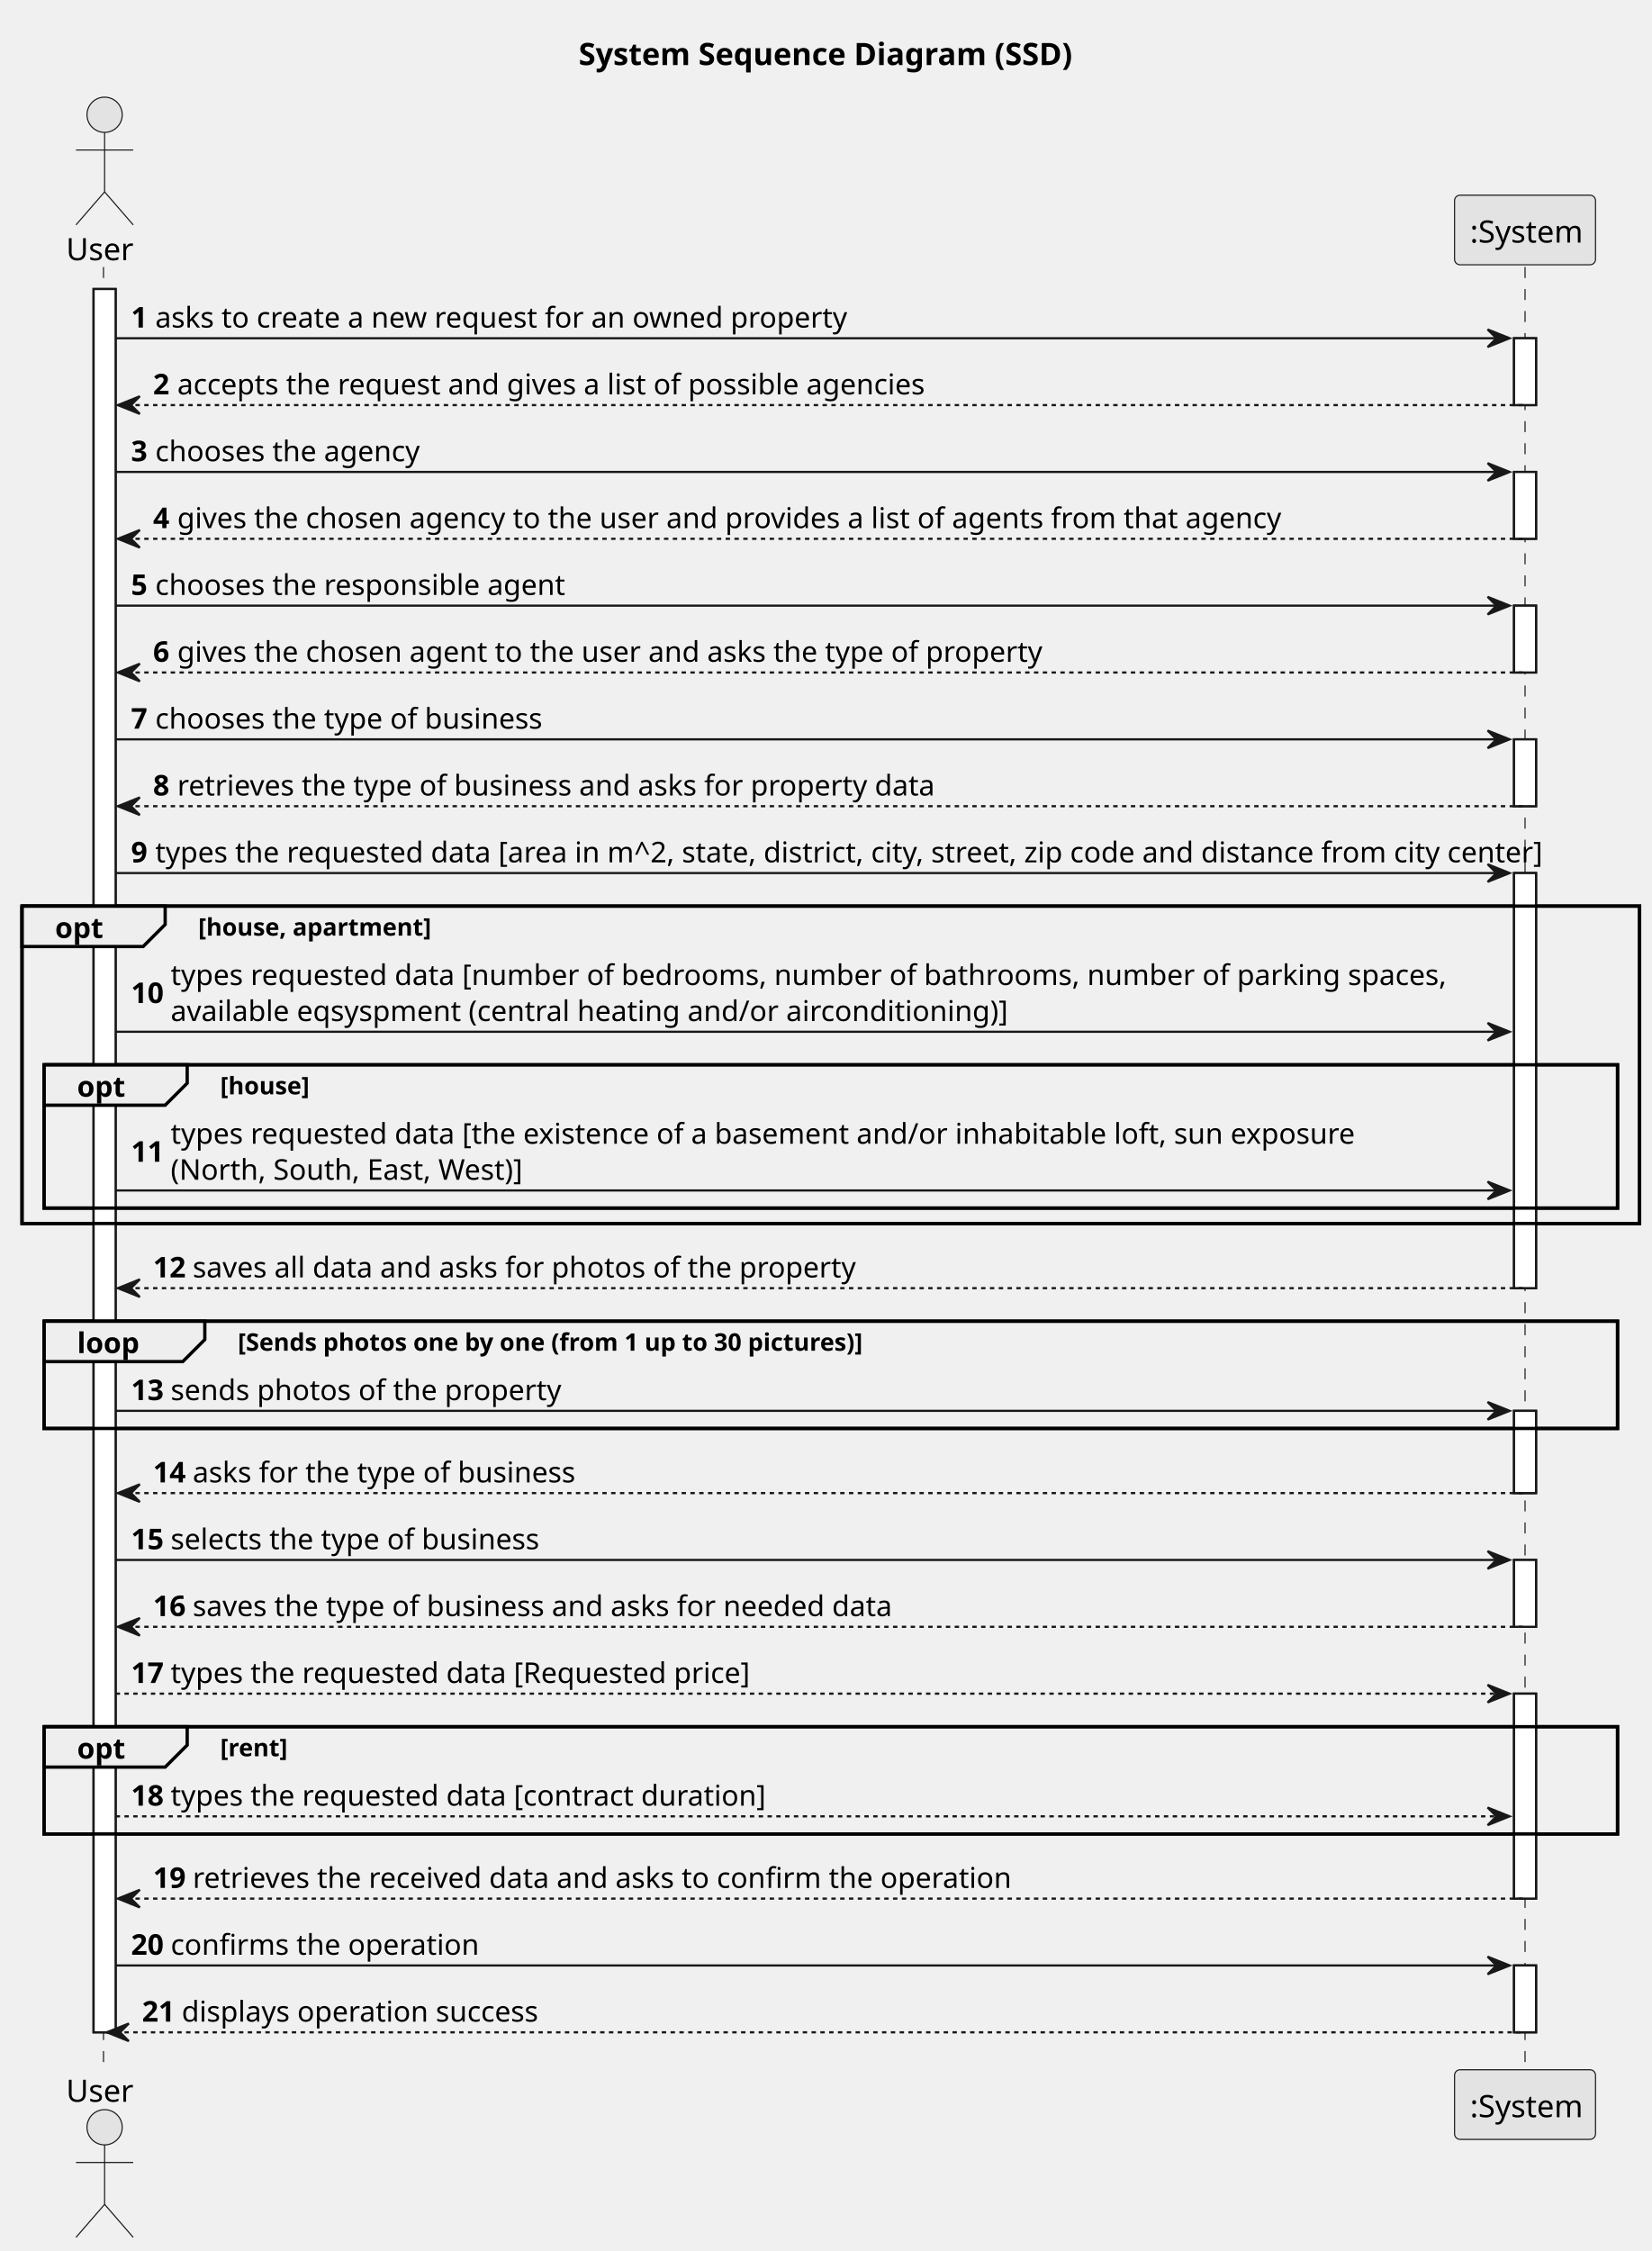
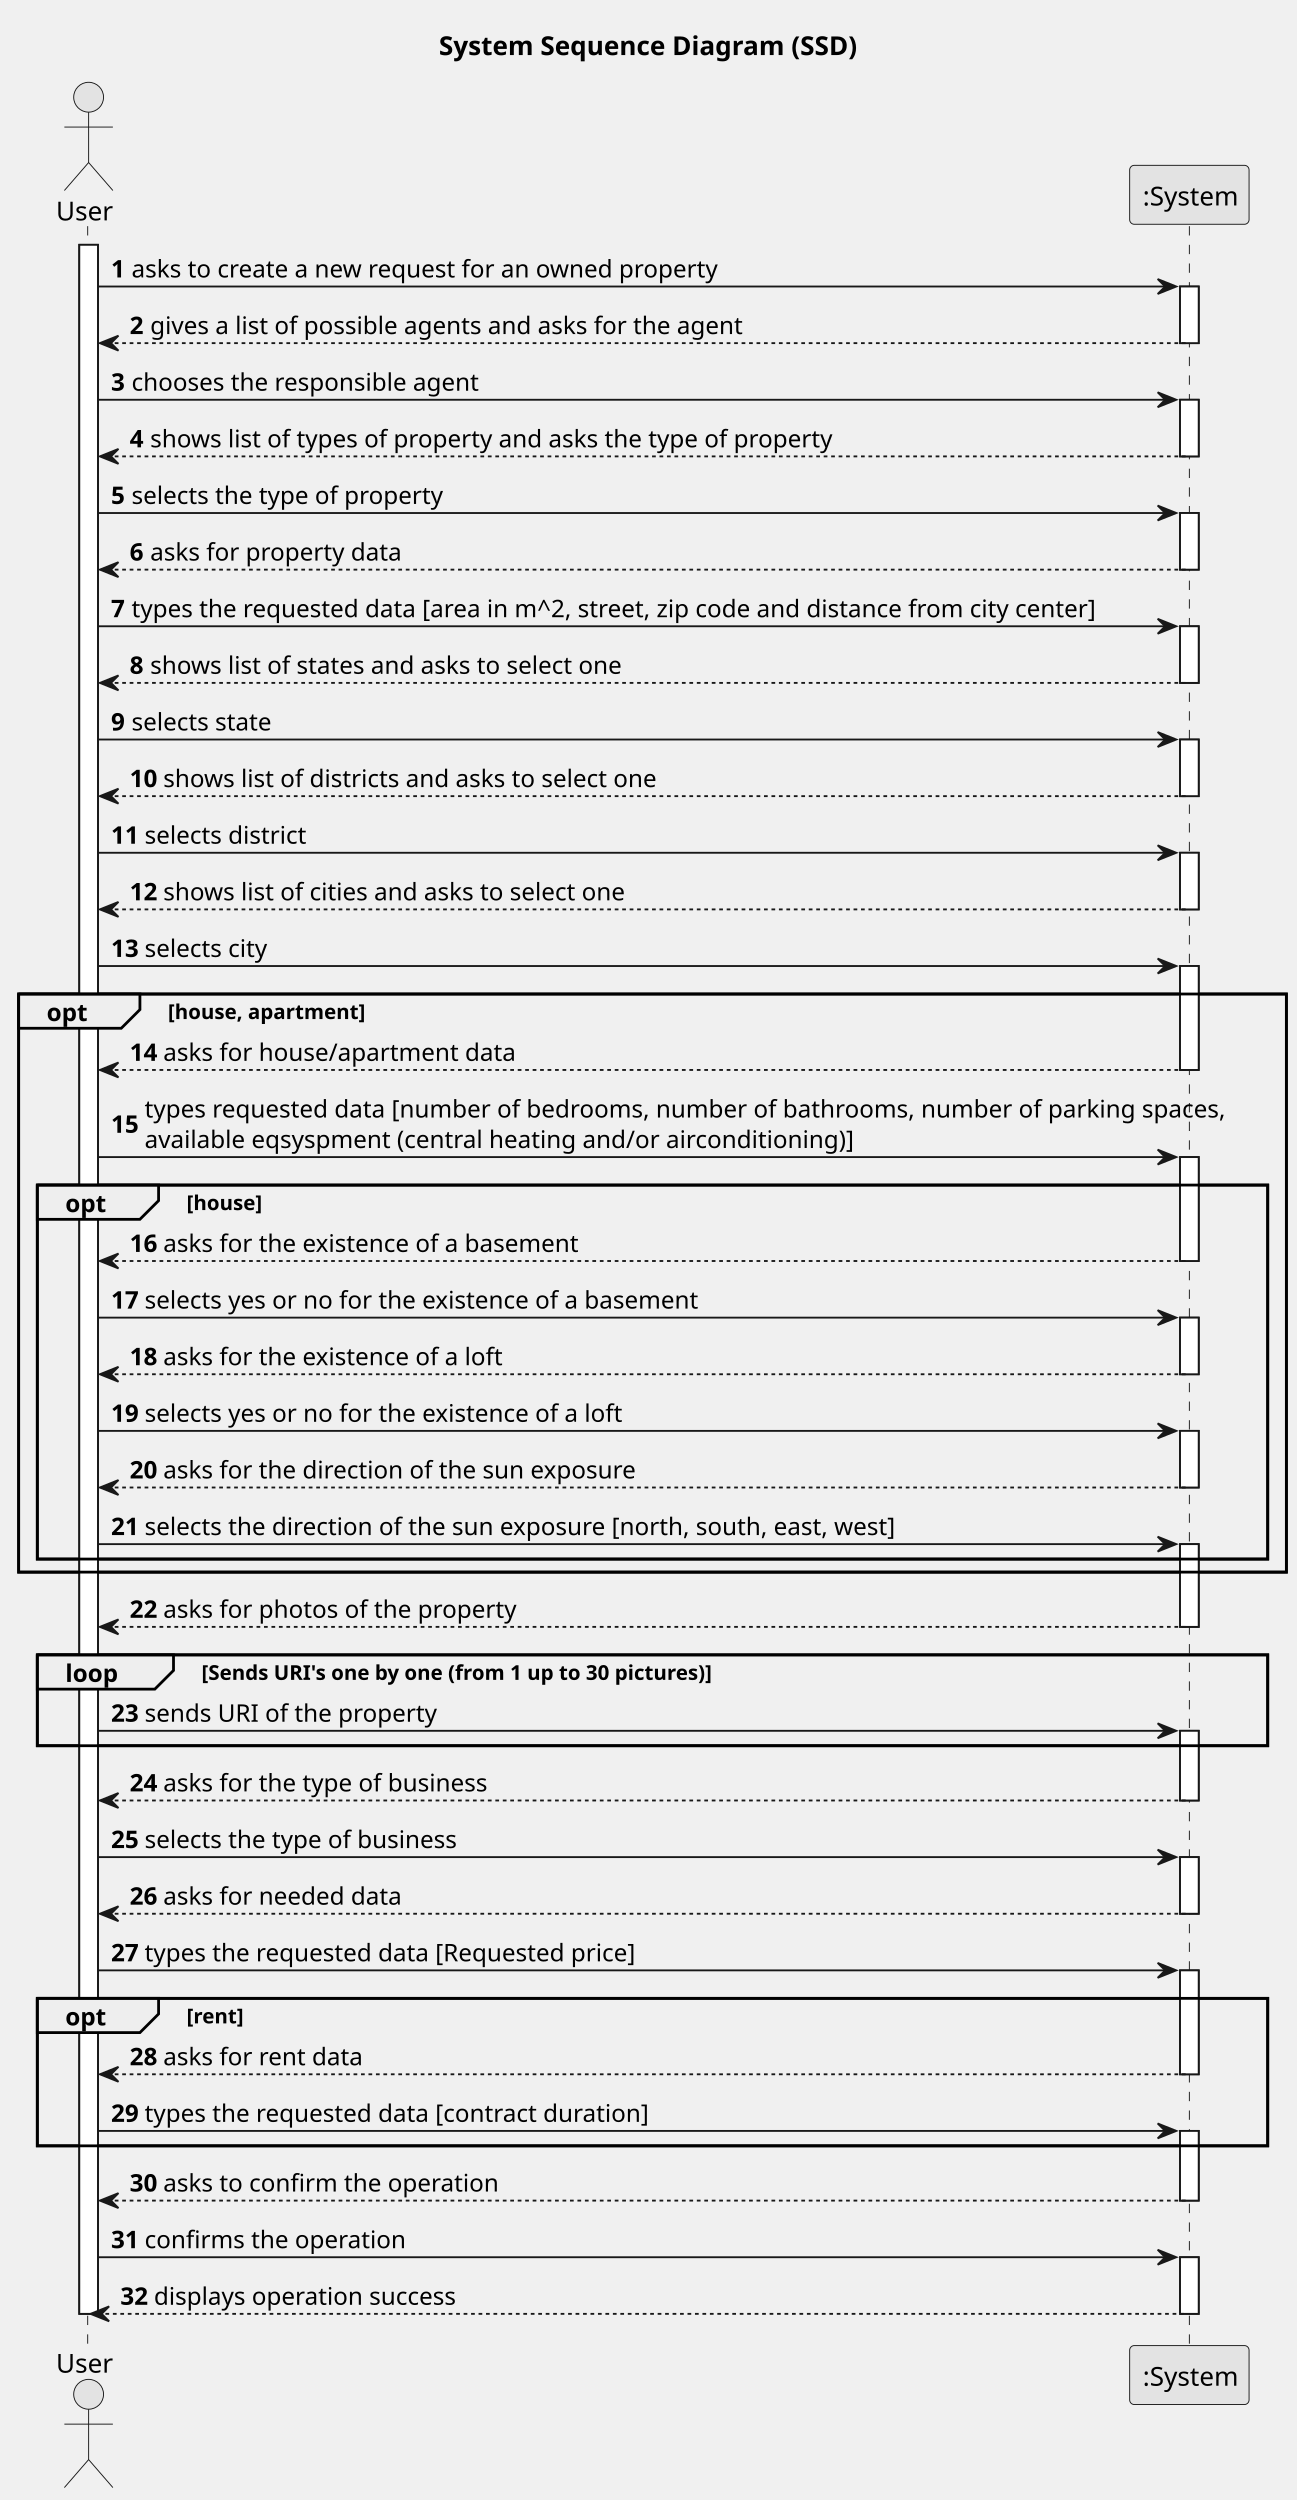
- <svg xmlns="http://www.w3.org/2000/svg" contentStyleType="text/css" height="1022px" preserveAspectRatio="none" style="width:750px;height:1022px;background:#FFFFFF;" version="1.1" viewBox="0 0 750 1022" width="750px" zoomAndPan="magnify">
+ <svg xmlns="http://www.w3.org/2000/svg" contentStyleType="text/css" height="1340px" preserveAspectRatio="none" style="width:695px;height:1340px;background:#FFFFFF;" version="1.1" viewBox="0 0 695 1340" width="695px" zoomAndPan="magnify">
  <defs />
  <g>
-     <rect fill="none" height="27.609" id="_title" style="stroke:none;stroke-width:1.0;" width="238" x="257.75" y="10" />
-     <text fill="#000000" font-family="sans-serif" font-size="14" font-weight="bold" lengthAdjust="spacing" textLength="228" x="262.75" y="29.533">System Sequence Diagram (SSD)</text>
-     <rect fill="#FFFFFF" height="791.492" style="stroke:#181818;stroke-width:1.0;" width="10" x="42.5" y="131.219" />
-     <rect fill="#FFFFFF" height="30.352" style="stroke:#181818;stroke-width:1.0;" width="10" x="687.5" y="153.57" />
-     <rect fill="#FFFFFF" height="30.352" style="stroke:#181818;stroke-width:1.0;" width="10" x="687.5" y="214.273" />
-     <rect fill="#FFFFFF" height="30.352" style="stroke:#181818;stroke-width:1.0;" width="10" x="687.5" y="274.977" />
-     <rect fill="#FFFFFF" height="30.352" style="stroke:#181818;stroke-width:1.0;" width="10" x="687.5" y="335.68" />
-     <rect fill="#FFFFFF" height="188.461" style="stroke:#181818;stroke-width:1.0;" width="10" x="687.5" y="396.383" />
-     <rect fill="#FFFFFF" height="37.352" style="stroke:#181818;stroke-width:1.0;" width="10" x="687.5" y="640.547" />
-     <rect fill="#FFFFFF" height="30.352" style="stroke:#181818;stroke-width:1.0;" width="10" x="687.5" y="708.25" />
-     <rect fill="#FFFFFF" height="93.055" style="stroke:#181818;stroke-width:1.0;" width="10" x="687.5" y="768.953" />
-     <rect fill="#FFFFFF" height="30.352" style="stroke:#181818;stroke-width:1.0;" width="10" x="687.5" y="892.359" />
-     <rect fill="none" height="144.109" style="stroke:#000000;stroke-width:1.5;" width="734.5" x="10" y="411.383" />
-     <rect fill="none" height="65.055" style="stroke:#000000;stroke-width:1.5;" width="714.5" x="20" y="483.438" />
-     <rect fill="none" height="48.703" style="stroke:#000000;stroke-width:1.5;" width="714.5" x="20" y="599.844" />
-     <rect fill="none" height="48.703" style="stroke:#000000;stroke-width:1.5;" width="714.5" x="20" y="783.953" />
-     <line style="stroke:#181818;stroke-width:0.5;stroke-dasharray:5.0,5.0;" x1="47" x2="47" y1="121.219" y2="940.711" />
-     <line style="stroke:#181818;stroke-width:0.5;stroke-dasharray:5.0,5.0;" x1="692.5" x2="692.5" y1="121.219" y2="940.711" />
+     <rect fill="none" height="27.609" id="_title" style="stroke:none;stroke-width:1.0;" width="238" x="230.25" y="10" />
+     <text fill="#000000" font-family="sans-serif" font-size="14" font-weight="bold" lengthAdjust="spacing" textLength="228" x="235.25" y="29.533">System Sequence Diagram (SSD)</text>
+     <rect fill="#FFFFFF" height="1109.008" style="stroke:#181818;stroke-width:1.0;" width="10" x="42.5" y="131.219" />
+     <rect fill="#FFFFFF" height="30.352" style="stroke:#181818;stroke-width:1.0;" width="10" x="632.5" y="153.57" />
+     <rect fill="#FFFFFF" height="30.352" style="stroke:#181818;stroke-width:1.0;" width="10" x="632.5" y="214.273" />
+     <rect fill="#FFFFFF" height="30.352" style="stroke:#181818;stroke-width:1.0;" width="10" x="632.5" y="274.977" />
+     <rect fill="#FFFFFF" height="30.352" style="stroke:#181818;stroke-width:1.0;" width="10" x="632.5" y="335.68" />
+     <rect fill="#FFFFFF" height="30.352" style="stroke:#181818;stroke-width:1.0;" width="10" x="632.5" y="396.383" />
+     <rect fill="#FFFFFF" height="30.352" style="stroke:#181818;stroke-width:1.0;" width="10" x="632.5" y="457.086" />
+     <rect fill="#FFFFFF" height="55.703" style="stroke:#181818;stroke-width:1.0;" width="10" x="632.5" y="517.789" />
+     <rect fill="#FFFFFF" height="55.703" style="stroke:#181818;stroke-width:1.0;" width="10" x="632.5" y="620.195" />
+     <rect fill="#FFFFFF" height="30.352" style="stroke:#181818;stroke-width:1.0;" width="10" x="632.5" y="706.25" />
+     <rect fill="#FFFFFF" height="30.352" style="stroke:#181818;stroke-width:1.0;" width="10" x="632.5" y="766.953" />
+     <rect fill="#FFFFFF" height="44.352" style="stroke:#181818;stroke-width:1.0;" width="10" x="632.5" y="827.656" />
+     <rect fill="#FFFFFF" height="37.352" style="stroke:#181818;stroke-width:1.0;" width="10" x="632.5" y="927.711" />
+     <rect fill="#FFFFFF" height="30.352" style="stroke:#181818;stroke-width:1.0;" width="10" x="632.5" y="995.414" />
+     <rect fill="#FFFFFF" height="55.703" style="stroke:#181818;stroke-width:1.0;" width="10" x="632.5" y="1056.117" />
+     <rect fill="#FFFFFF" height="37.352" style="stroke:#181818;stroke-width:1.0;" width="10" x="632.5" y="1142.172" />
+     <rect fill="#FFFFFF" height="30.352" style="stroke:#181818;stroke-width:1.0;" width="10" x="632.5" y="1209.875" />
+     <rect fill="none" height="309.867" style="stroke:#000000;stroke-width:1.5;" width="679.5" x="10" y="532.789" />
+     <rect fill="none" height="200.461" style="stroke:#000000;stroke-width:1.5;" width="659.5" x="20" y="635.195" />
+     <rect fill="none" height="48.703" style="stroke:#000000;stroke-width:1.5;" width="659.5" x="20" y="887.008" />
+     <rect fill="none" height="79.055" style="stroke:#000000;stroke-width:1.5;" width="659.5" x="20" y="1071.117" />
+     <line style="stroke:#181818;stroke-width:0.5;stroke-dasharray:5.0,5.0;" x1="47" x2="47" y1="121.219" y2="1258.227" />
+     <line style="stroke:#181818;stroke-width:0.5;stroke-dasharray:5.0,5.0;" x1="637.5" x2="637.5" y1="121.219" y2="1258.227" />
    <text fill="#000000" font-family="sans-serif" font-size="14" lengthAdjust="spacing" textLength="29" x="30" y="118.143">User</text>
    <ellipse cx="47.5" cy="52.109" fill="#E3E3E3" rx="8" ry="8" style="stroke:#181818;stroke-width:0.5;" />
    <path d="M47.5,60.109 L47.5,87.109 M34.5,68.109 L60.5,68.109 M47.5,87.109 L34.5,102.109 M47.5,87.109 L60.5,102.109 " fill="none" style="stroke:#181818;stroke-width:0.5;" />
-     <text fill="#000000" font-family="sans-serif" font-size="14" lengthAdjust="spacing" textLength="29" x="30" y="954.244">User</text>
-     <ellipse cx="47.5" cy="965.82" fill="#E3E3E3" rx="8" ry="8" style="stroke:#181818;stroke-width:0.5;" />
-     <path d="M47.5,973.82 L47.5,1000.82 M34.5,981.82 L60.5,981.82 M47.5,1000.82 L34.5,1015.82 M47.5,1000.82 L60.5,1015.82 " fill="none" style="stroke:#181818;stroke-width:0.5;" />
-     <rect fill="#E3E3E3" height="31.609" rx="2.5" ry="2.5" style="stroke:#181818;stroke-width:0.5;" width="64" x="660.5" y="88.609" />
-     <text fill="#000000" font-family="sans-serif" font-size="14" lengthAdjust="spacing" textLength="50" x="667.5" y="110.143">:System</text>
-     <rect fill="#E3E3E3" height="31.609" rx="2.5" ry="2.5" style="stroke:#181818;stroke-width:0.5;" width="64" x="660.5" y="939.711" />
-     <text fill="#000000" font-family="sans-serif" font-size="14" lengthAdjust="spacing" textLength="50" x="667.5" y="961.244">:System</text>
-     <rect fill="#FFFFFF" height="791.492" style="stroke:#181818;stroke-width:1.0;" width="10" x="42.5" y="131.219" />
-     <rect fill="#FFFFFF" height="30.352" style="stroke:#181818;stroke-width:1.0;" width="10" x="687.5" y="153.57" />
-     <rect fill="#FFFFFF" height="30.352" style="stroke:#181818;stroke-width:1.0;" width="10" x="687.5" y="214.273" />
-     <rect fill="#FFFFFF" height="30.352" style="stroke:#181818;stroke-width:1.0;" width="10" x="687.5" y="274.977" />
-     <rect fill="#FFFFFF" height="30.352" style="stroke:#181818;stroke-width:1.0;" width="10" x="687.5" y="335.68" />
-     <rect fill="#FFFFFF" height="188.461" style="stroke:#181818;stroke-width:1.0;" width="10" x="687.5" y="396.383" />
-     <rect fill="#FFFFFF" height="37.352" style="stroke:#181818;stroke-width:1.0;" width="10" x="687.5" y="640.547" />
-     <rect fill="#FFFFFF" height="30.352" style="stroke:#181818;stroke-width:1.0;" width="10" x="687.5" y="708.25" />
-     <rect fill="#FFFFFF" height="93.055" style="stroke:#181818;stroke-width:1.0;" width="10" x="687.5" y="768.953" />
-     <rect fill="#FFFFFF" height="30.352" style="stroke:#181818;stroke-width:1.0;" width="10" x="687.5" y="892.359" />
-     <polygon fill="#181818" points="675.5,149.57,685.5,153.57,675.5,157.57,679.5,153.57" style="stroke:#181818;stroke-width:1.0;" />
-     <line style="stroke:#181818;stroke-width:1.0;" x1="52.5" x2="681.5" y1="153.57" y2="153.57" />
+     <text fill="#000000" font-family="sans-serif" font-size="14" lengthAdjust="spacing" textLength="29" x="30" y="1271.76">User</text>
+     <ellipse cx="47.5" cy="1283.336" fill="#E3E3E3" rx="8" ry="8" style="stroke:#181818;stroke-width:0.5;" />
+     <path d="M47.5,1291.336 L47.5,1318.336 M34.5,1299.336 L60.5,1299.336 M47.5,1318.336 L34.5,1333.336 M47.5,1318.336 L60.5,1333.336 " fill="none" style="stroke:#181818;stroke-width:0.5;" />
+     <rect fill="#E3E3E3" height="31.609" rx="2.5" ry="2.5" style="stroke:#181818;stroke-width:0.5;" width="64" x="605.5" y="88.609" />
+     <text fill="#000000" font-family="sans-serif" font-size="14" lengthAdjust="spacing" textLength="50" x="612.5" y="110.143">:System</text>
+     <rect fill="#E3E3E3" height="31.609" rx="2.5" ry="2.5" style="stroke:#181818;stroke-width:0.5;" width="64" x="605.5" y="1257.227" />
+     <text fill="#000000" font-family="sans-serif" font-size="14" lengthAdjust="spacing" textLength="50" x="612.5" y="1278.76">:System</text>
+     <rect fill="#FFFFFF" height="1109.008" style="stroke:#181818;stroke-width:1.0;" width="10" x="42.5" y="131.219" />
+     <rect fill="#FFFFFF" height="30.352" style="stroke:#181818;stroke-width:1.0;" width="10" x="632.5" y="153.57" />
+     <rect fill="#FFFFFF" height="30.352" style="stroke:#181818;stroke-width:1.0;" width="10" x="632.5" y="214.273" />
+     <rect fill="#FFFFFF" height="30.352" style="stroke:#181818;stroke-width:1.0;" width="10" x="632.5" y="274.977" />
+     <rect fill="#FFFFFF" height="30.352" style="stroke:#181818;stroke-width:1.0;" width="10" x="632.5" y="335.68" />
+     <rect fill="#FFFFFF" height="30.352" style="stroke:#181818;stroke-width:1.0;" width="10" x="632.5" y="396.383" />
+     <rect fill="#FFFFFF" height="30.352" style="stroke:#181818;stroke-width:1.0;" width="10" x="632.5" y="457.086" />
+     <rect fill="#FFFFFF" height="55.703" style="stroke:#181818;stroke-width:1.0;" width="10" x="632.5" y="517.789" />
+     <rect fill="#FFFFFF" height="55.703" style="stroke:#181818;stroke-width:1.0;" width="10" x="632.5" y="620.195" />
+     <rect fill="#FFFFFF" height="30.352" style="stroke:#181818;stroke-width:1.0;" width="10" x="632.5" y="706.25" />
+     <rect fill="#FFFFFF" height="30.352" style="stroke:#181818;stroke-width:1.0;" width="10" x="632.5" y="766.953" />
+     <rect fill="#FFFFFF" height="44.352" style="stroke:#181818;stroke-width:1.0;" width="10" x="632.5" y="827.656" />
+     <rect fill="#FFFFFF" height="37.352" style="stroke:#181818;stroke-width:1.0;" width="10" x="632.5" y="927.711" />
+     <rect fill="#FFFFFF" height="30.352" style="stroke:#181818;stroke-width:1.0;" width="10" x="632.5" y="995.414" />
+     <rect fill="#FFFFFF" height="55.703" style="stroke:#181818;stroke-width:1.0;" width="10" x="632.5" y="1056.117" />
+     <rect fill="#FFFFFF" height="37.352" style="stroke:#181818;stroke-width:1.0;" width="10" x="632.5" y="1142.172" />
+     <rect fill="#FFFFFF" height="30.352" style="stroke:#181818;stroke-width:1.0;" width="10" x="632.5" y="1209.875" />
+     <polygon fill="#181818" points="620.5,149.57,630.5,153.57,620.5,157.57,624.5,153.57" style="stroke:#181818;stroke-width:1.0;" />
+     <line style="stroke:#181818;stroke-width:1.0;" x1="52.5" x2="626.5" y1="153.57" y2="153.57" />
    <text fill="#000000" font-family="sans-serif" font-size="13" font-weight="bold" lengthAdjust="spacing" textLength="7" x="59.5" y="148.714">1</text>
    <text fill="#000000" font-family="sans-serif" font-size="13" lengthAdjust="spacing" textLength="296" x="70.5" y="148.714">asks to create a new request for an owned property</text>
    <polygon fill="#181818" points="63.5,179.922,53.5,183.922,63.5,187.922,59.5,183.922" style="stroke:#181818;stroke-width:1.0;" />
-     <line style="stroke:#181818;stroke-width:1.0;stroke-dasharray:2.0,2.0;" x1="57.5" x2="691.5" y1="183.922" y2="183.922" />
+     <line style="stroke:#181818;stroke-width:1.0;stroke-dasharray:2.0,2.0;" x1="57.5" x2="636.5" y1="183.922" y2="183.922" />
    <text fill="#000000" font-family="sans-serif" font-size="13" font-weight="bold" lengthAdjust="spacing" textLength="7" x="69.5" y="179.065">2</text>
-     <text fill="#000000" font-family="sans-serif" font-size="13" lengthAdjust="spacing" textLength="327" x="80.5" y="179.065">accepts the request and gives a list of possible agencies</text>
-     <polygon fill="#181818" points="675.5,210.273,685.5,214.273,675.5,218.273,679.5,214.273" style="stroke:#181818;stroke-width:1.0;" />
-     <line style="stroke:#181818;stroke-width:1.0;" x1="52.5" x2="681.5" y1="214.273" y2="214.273" />
+     <text fill="#000000" font-family="sans-serif" font-size="13" lengthAdjust="spacing" textLength="303" x="80.5" y="179.065">gives a list of possible agents and asks for the agent</text>
+     <polygon fill="#181818" points="620.5,210.273,630.5,214.273,620.5,218.273,624.5,214.273" style="stroke:#181818;stroke-width:1.0;" />
+     <line style="stroke:#181818;stroke-width:1.0;" x1="52.5" x2="626.5" y1="214.273" y2="214.273" />
    <text fill="#000000" font-family="sans-serif" font-size="13" font-weight="bold" lengthAdjust="spacing" textLength="7" x="59.5" y="209.417">3</text>
-     <text fill="#000000" font-family="sans-serif" font-size="13" lengthAdjust="spacing" textLength="117" x="70.5" y="209.417">chooses the agency</text>
+     <text fill="#000000" font-family="sans-serif" font-size="13" lengthAdjust="spacing" textLength="177" x="70.5" y="209.417">chooses the responsible agent</text>
    <polygon fill="#181818" points="63.5,240.625,53.5,244.625,63.5,248.625,59.5,244.625" style="stroke:#181818;stroke-width:1.0;" />
-     <line style="stroke:#181818;stroke-width:1.0;stroke-dasharray:2.0,2.0;" x1="57.5" x2="691.5" y1="244.625" y2="244.625" />
+     <line style="stroke:#181818;stroke-width:1.0;stroke-dasharray:2.0,2.0;" x1="57.5" x2="636.5" y1="244.625" y2="244.625" />
    <text fill="#000000" font-family="sans-serif" font-size="13" font-weight="bold" lengthAdjust="spacing" textLength="7" x="69.5" y="239.769">4</text>
-     <text fill="#000000" font-family="sans-serif" font-size="13" lengthAdjust="spacing" textLength="475" x="80.5" y="239.769">gives the chosen agency to the user and provides a list of agents from that agency</text>
-     <polygon fill="#181818" points="675.5,270.977,685.5,274.977,675.5,278.977,679.5,274.977" style="stroke:#181818;stroke-width:1.0;" />
-     <line style="stroke:#181818;stroke-width:1.0;" x1="52.5" x2="681.5" y1="274.977" y2="274.977" />
+     <text fill="#000000" font-family="sans-serif" font-size="13" lengthAdjust="spacing" textLength="346" x="80.5" y="239.769">shows list of types of property and asks the type of property</text>
+     <polygon fill="#181818" points="620.5,270.977,630.5,274.977,620.5,278.977,624.5,274.977" style="stroke:#181818;stroke-width:1.0;" />
+     <line style="stroke:#181818;stroke-width:1.0;" x1="52.5" x2="626.5" y1="274.977" y2="274.977" />
    <text fill="#000000" font-family="sans-serif" font-size="13" font-weight="bold" lengthAdjust="spacing" textLength="7" x="59.5" y="270.12">5</text>
-     <text fill="#000000" font-family="sans-serif" font-size="13" lengthAdjust="spacing" textLength="177" x="70.5" y="270.12">chooses the responsible agent</text>
+     <text fill="#000000" font-family="sans-serif" font-size="13" lengthAdjust="spacing" textLength="158" x="70.5" y="270.12">selects the type of property</text>
    <polygon fill="#181818" points="63.5,301.328,53.5,305.328,63.5,309.328,59.5,305.328" style="stroke:#181818;stroke-width:1.0;" />
-     <line style="stroke:#181818;stroke-width:1.0;stroke-dasharray:2.0,2.0;" x1="57.5" x2="691.5" y1="305.328" y2="305.328" />
+     <line style="stroke:#181818;stroke-width:1.0;stroke-dasharray:2.0,2.0;" x1="57.5" x2="636.5" y1="305.328" y2="305.328" />
    <text fill="#000000" font-family="sans-serif" font-size="13" font-weight="bold" lengthAdjust="spacing" textLength="7" x="69.5" y="300.472">6</text>
-     <text fill="#000000" font-family="sans-serif" font-size="13" lengthAdjust="spacing" textLength="372" x="80.5" y="300.472">gives the chosen agent to the user and asks the type of property</text>
-     <polygon fill="#181818" points="675.5,331.68,685.5,335.68,675.5,339.68,679.5,335.68" style="stroke:#181818;stroke-width:1.0;" />
-     <line style="stroke:#181818;stroke-width:1.0;" x1="52.5" x2="681.5" y1="335.68" y2="335.68" />
+     <text fill="#000000" font-family="sans-serif" font-size="13" lengthAdjust="spacing" textLength="126" x="80.5" y="300.472">asks for property data</text>
+     <polygon fill="#181818" points="620.5,331.68,630.5,335.68,620.5,339.68,624.5,335.68" style="stroke:#181818;stroke-width:1.0;" />
+     <line style="stroke:#181818;stroke-width:1.0;" x1="52.5" x2="626.5" y1="335.68" y2="335.68" />
    <text fill="#000000" font-family="sans-serif" font-size="13" font-weight="bold" lengthAdjust="spacing" textLength="7" x="59.5" y="330.823">7</text>
-     <text fill="#000000" font-family="sans-serif" font-size="13" lengthAdjust="spacing" textLength="170" x="70.5" y="330.823">chooses the type of business</text>
+     <text fill="#000000" font-family="sans-serif" font-size="13" lengthAdjust="spacing" textLength="492" x="70.5" y="330.823">types the requested data [area in m^2, street, zip code and distance from city center]</text>
    <polygon fill="#181818" points="63.5,362.031,53.5,366.031,63.5,370.031,59.5,366.031" style="stroke:#181818;stroke-width:1.0;" />
-     <line style="stroke:#181818;stroke-width:1.0;stroke-dasharray:2.0,2.0;" x1="57.5" x2="691.5" y1="366.031" y2="366.031" />
+     <line style="stroke:#181818;stroke-width:1.0;stroke-dasharray:2.0,2.0;" x1="57.5" x2="636.5" y1="366.031" y2="366.031" />
    <text fill="#000000" font-family="sans-serif" font-size="13" font-weight="bold" lengthAdjust="spacing" textLength="7" x="69.5" y="361.175">8</text>
-     <text fill="#000000" font-family="sans-serif" font-size="13" lengthAdjust="spacing" textLength="324" x="80.5" y="361.175">retrieves the type of business and asks for property data</text>
-     <polygon fill="#181818" points="675.5,392.383,685.5,396.383,675.5,400.383,679.5,396.383" style="stroke:#181818;stroke-width:1.0;" />
-     <line style="stroke:#181818;stroke-width:1.0;" x1="52.5" x2="681.5" y1="396.383" y2="396.383" />
+     <text fill="#000000" font-family="sans-serif" font-size="13" lengthAdjust="spacing" textLength="248" x="80.5" y="361.175">shows list of states and asks to select one</text>
+     <polygon fill="#181818" points="620.5,392.383,630.5,396.383,620.5,400.383,624.5,396.383" style="stroke:#181818;stroke-width:1.0;" />
+     <line style="stroke:#181818;stroke-width:1.0;" x1="52.5" x2="626.5" y1="396.383" y2="396.383" />
    <text fill="#000000" font-family="sans-serif" font-size="13" font-weight="bold" lengthAdjust="spacing" textLength="7" x="59.5" y="391.526">9</text>
-     <text fill="#000000" font-family="sans-serif" font-size="13" lengthAdjust="spacing" textLength="605" x="70.5" y="391.526">types the requested data [area in m^2, state, district, city, street, zip code and distance from city center]</text>
-     <path d="M10,411.383 L75,411.383 L75,419.734 L65,429.734 L10,429.734 L10,411.383 " fill="#EEEEEE" style="stroke:#000000;stroke-width:1.5;" />
-     <rect fill="none" height="144.109" style="stroke:#000000;stroke-width:1.5;" width="734.5" x="10" y="411.383" />
-     <text fill="#000000" font-family="sans-serif" font-size="13" font-weight="bold" lengthAdjust="spacing" textLength="20" x="25" y="425.878">opt</text>
-     <text fill="#000000" font-family="sans-serif" font-size="11" font-weight="bold" lengthAdjust="spacing" textLength="106" x="90" y="424.802">[house, apartment]</text>
-     <polygon fill="#181818" points="675.5,464.438,685.5,468.438,675.5,472.438,679.5,468.438" style="stroke:#181818;stroke-width:1.0;" />
-     <line style="stroke:#181818;stroke-width:1.0;" x1="52.5" x2="681.5" y1="468.438" y2="468.438" />
-     <text fill="#000000" font-family="sans-serif" font-size="13" font-weight="bold" lengthAdjust="spacing" textLength="14" x="59.5" y="455.405">10</text>
-     <text fill="#000000" font-family="sans-serif" font-size="13" lengthAdjust="spacing" textLength="539" x="77.5" y="447.229">types requested data [number of bedrooms, number of bathrooms, number of parking spaces,</text>
-     <text fill="#000000" font-family="sans-serif" font-size="13" lengthAdjust="spacing" textLength="352" x="77.5" y="463.581">available eqsyspment (central heating and/or airconditioning)]</text>
-     <path d="M20,483.438 L85,483.438 L85,491.789 L75,501.789 L20,501.789 L20,483.438 " fill="#EEEEEE" style="stroke:#000000;stroke-width:1.5;" />
-     <rect fill="none" height="65.055" style="stroke:#000000;stroke-width:1.5;" width="714.5" x="20" y="483.438" />
-     <text fill="#000000" font-family="sans-serif" font-size="13" font-weight="bold" lengthAdjust="spacing" textLength="20" x="35" y="497.933">opt</text>
-     <text fill="#000000" font-family="sans-serif" font-size="11" font-weight="bold" lengthAdjust="spacing" textLength="43" x="100" y="496.856">[house]</text>
-     <polygon fill="#181818" points="675.5,536.492,685.5,540.492,675.5,544.492,679.5,540.492" style="stroke:#181818;stroke-width:1.0;" />
-     <line style="stroke:#181818;stroke-width:1.0;" x1="52.5" x2="681.5" y1="540.492" y2="540.492" />
-     <text fill="#000000" font-family="sans-serif" font-size="13" font-weight="bold" lengthAdjust="spacing" textLength="14" x="59.5" y="527.46">11</text>
-     <text fill="#000000" font-family="sans-serif" font-size="13" lengthAdjust="spacing" textLength="507" x="77.5" y="519.284">types requested data [the existence of a basement and/or inhabitable loft, sun exposure</text>
-     <text fill="#000000" font-family="sans-serif" font-size="13" lengthAdjust="spacing" textLength="159" x="77.5" y="535.636">(North, South, East, West)]</text>
-     <polygon fill="#181818" points="63.5,580.844,53.5,584.844,63.5,588.844,59.5,584.844" style="stroke:#181818;stroke-width:1.0;" />
-     <line style="stroke:#181818;stroke-width:1.0;stroke-dasharray:2.0,2.0;" x1="57.5" x2="691.5" y1="584.844" y2="584.844" />
-     <text fill="#000000" font-family="sans-serif" font-size="13" font-weight="bold" lengthAdjust="spacing" textLength="14" x="69.5" y="579.987">12</text>
-     <text fill="#000000" font-family="sans-serif" font-size="13" lengthAdjust="spacing" textLength="284" x="87.5" y="579.987">saves all data and asks for photos of the property</text>
-     <path d="M20,599.844 L93,599.844 L93,608.195 L83,618.195 L20,618.195 L20,599.844 " fill="#EEEEEE" style="stroke:#000000;stroke-width:1.5;" />
-     <rect fill="none" height="48.703" style="stroke:#000000;stroke-width:1.5;" width="714.5" x="20" y="599.844" />
-     <text fill="#000000" font-family="sans-serif" font-size="13" font-weight="bold" lengthAdjust="spacing" textLength="28" x="35" y="614.339">loop</text>
-     <text fill="#000000" font-family="sans-serif" font-size="11" font-weight="bold" lengthAdjust="spacing" textLength="291" x="108" y="613.263">[Sends photos one by one (from 1 up to 30 pictures)]</text>
-     <polygon fill="#181818" points="675.5,636.547,685.5,640.547,675.5,644.547,679.5,640.547" style="stroke:#181818;stroke-width:1.0;" />
-     <line style="stroke:#181818;stroke-width:1.0;" x1="52.5" x2="681.5" y1="640.547" y2="640.547" />
-     <text fill="#000000" font-family="sans-serif" font-size="13" font-weight="bold" lengthAdjust="spacing" textLength="14" x="59.5" y="635.69">13</text>
-     <text fill="#000000" font-family="sans-serif" font-size="13" lengthAdjust="spacing" textLength="165" x="77.5" y="635.69">sends photos of the property</text>
-     <polygon fill="#181818" points="63.5,673.898,53.5,677.898,63.5,681.898,59.5,677.898" style="stroke:#181818;stroke-width:1.0;" />
-     <line style="stroke:#181818;stroke-width:1.0;stroke-dasharray:2.0,2.0;" x1="57.5" x2="691.5" y1="677.898" y2="677.898" />
-     <text fill="#000000" font-family="sans-serif" font-size="13" font-weight="bold" lengthAdjust="spacing" textLength="14" x="69.5" y="673.042">14</text>
-     <text fill="#000000" font-family="sans-serif" font-size="13" lengthAdjust="spacing" textLength="167" x="87.5" y="673.042">asks for the type of business</text>
-     <polygon fill="#181818" points="675.5,704.25,685.5,708.25,675.5,712.25,679.5,708.25" style="stroke:#181818;stroke-width:1.0;" />
-     <line style="stroke:#181818;stroke-width:1.0;" x1="52.5" x2="681.5" y1="708.25" y2="708.25" />
-     <text fill="#000000" font-family="sans-serif" font-size="13" font-weight="bold" lengthAdjust="spacing" textLength="14" x="59.5" y="703.394">15</text>
-     <text fill="#000000" font-family="sans-serif" font-size="13" lengthAdjust="spacing" textLength="163" x="77.5" y="703.394">selects the type of business</text>
-     <polygon fill="#181818" points="63.5,734.602,53.5,738.602,63.5,742.602,59.5,738.602" style="stroke:#181818;stroke-width:1.0;" />
-     <line style="stroke:#181818;stroke-width:1.0;stroke-dasharray:2.0,2.0;" x1="57.5" x2="691.5" y1="738.602" y2="738.602" />
-     <text fill="#000000" font-family="sans-serif" font-size="13" font-weight="bold" lengthAdjust="spacing" textLength="14" x="69.5" y="733.745">16</text>
-     <text fill="#000000" font-family="sans-serif" font-size="13" lengthAdjust="spacing" textLength="304" x="87.5" y="733.745">saves the type of business and asks for needed data</text>
-     <polygon fill="#181818" points="675.5,764.953,685.5,768.953,675.5,772.953,679.5,768.953" style="stroke:#181818;stroke-width:1.0;" />
-     <line style="stroke:#181818;stroke-width:1.0;stroke-dasharray:2.0,2.0;" x1="52.5" x2="681.5" y1="768.953" y2="768.953" />
-     <text fill="#000000" font-family="sans-serif" font-size="13" font-weight="bold" lengthAdjust="spacing" textLength="14" x="59.5" y="764.097">17</text>
-     <text fill="#000000" font-family="sans-serif" font-size="13" lengthAdjust="spacing" textLength="250" x="77.5" y="764.097">types the requested data [Requested price]</text>
-     <path d="M20,783.953 L85,783.953 L85,792.305 L75,802.305 L20,802.305 L20,783.953 " fill="#EEEEEE" style="stroke:#000000;stroke-width:1.5;" />
-     <rect fill="none" height="48.703" style="stroke:#000000;stroke-width:1.5;" width="714.5" x="20" y="783.953" />
-     <text fill="#000000" font-family="sans-serif" font-size="13" font-weight="bold" lengthAdjust="spacing" textLength="20" x="35" y="798.448">opt</text>
-     <text fill="#000000" font-family="sans-serif" font-size="11" font-weight="bold" lengthAdjust="spacing" textLength="31" x="100" y="797.372">[rent]</text>
-     <polygon fill="#181818" points="675.5,820.656,685.5,824.656,675.5,828.656,679.5,824.656" style="stroke:#181818;stroke-width:1.0;" />
-     <line style="stroke:#181818;stroke-width:1.0;stroke-dasharray:2.0,2.0;" x1="52.5" x2="681.5" y1="824.656" y2="824.656" />
-     <text fill="#000000" font-family="sans-serif" font-size="13" font-weight="bold" lengthAdjust="spacing" textLength="14" x="59.5" y="819.8">18</text>
-     <text fill="#000000" font-family="sans-serif" font-size="13" lengthAdjust="spacing" textLength="253" x="77.5" y="819.8">types the requested data [contract duration]</text>
-     <polygon fill="#181818" points="63.5,858.008,53.5,862.008,63.5,866.008,59.5,862.008" style="stroke:#181818;stroke-width:1.0;" />
-     <line style="stroke:#181818;stroke-width:1.0;stroke-dasharray:2.0,2.0;" x1="57.5" x2="691.5" y1="862.008" y2="862.008" />
-     <text fill="#000000" font-family="sans-serif" font-size="13" font-weight="bold" lengthAdjust="spacing" textLength="14" x="69.5" y="857.151">19</text>
-     <text fill="#000000" font-family="sans-serif" font-size="13" lengthAdjust="spacing" textLength="347" x="87.5" y="857.151">retrieves the received data and asks to confirm the operation</text>
-     <polygon fill="#181818" points="675.5,888.359,685.5,892.359,675.5,896.359,679.5,892.359" style="stroke:#181818;stroke-width:1.0;" />
-     <line style="stroke:#181818;stroke-width:1.0;" x1="52.5" x2="681.5" y1="892.359" y2="892.359" />
-     <text fill="#000000" font-family="sans-serif" font-size="13" font-weight="bold" lengthAdjust="spacing" textLength="14" x="59.5" y="887.503">20</text>
-     <text fill="#000000" font-family="sans-serif" font-size="13" lengthAdjust="spacing" textLength="128" x="77.5" y="887.503">confirms the operation</text>
-     <polygon fill="#181818" points="58.5,918.711,48.5,922.711,58.5,926.711,54.5,922.711" style="stroke:#181818;stroke-width:1.0;" />
-     <line style="stroke:#181818;stroke-width:1.0;stroke-dasharray:2.0,2.0;" x1="52.5" x2="691.5" y1="922.711" y2="922.711" />
-     <text fill="#000000" font-family="sans-serif" font-size="13" font-weight="bold" lengthAdjust="spacing" textLength="14" x="64.5" y="917.855">21</text>
-     <text fill="#000000" font-family="sans-serif" font-size="13" lengthAdjust="spacing" textLength="158" x="82.5" y="917.855">displays operation success</text>
+     <text fill="#000000" font-family="sans-serif" font-size="13" lengthAdjust="spacing" textLength="75" x="70.5" y="391.526">selects state</text>
+     <polygon fill="#181818" points="63.5,422.734,53.5,426.734,63.5,430.734,59.5,426.734" style="stroke:#181818;stroke-width:1.0;" />
+     <line style="stroke:#181818;stroke-width:1.0;stroke-dasharray:2.0,2.0;" x1="57.5" x2="636.5" y1="426.734" y2="426.734" />
+     <text fill="#000000" font-family="sans-serif" font-size="13" font-weight="bold" lengthAdjust="spacing" textLength="14" x="69.5" y="421.878">10</text>
+     <text fill="#000000" font-family="sans-serif" font-size="13" lengthAdjust="spacing" textLength="258" x="87.5" y="421.878">shows list of districts and asks to select one</text>
+     <polygon fill="#181818" points="620.5,453.086,630.5,457.086,620.5,461.086,624.5,457.086" style="stroke:#181818;stroke-width:1.0;" />
+     <line style="stroke:#181818;stroke-width:1.0;" x1="52.5" x2="626.5" y1="457.086" y2="457.086" />
+     <text fill="#000000" font-family="sans-serif" font-size="13" font-weight="bold" lengthAdjust="spacing" textLength="14" x="59.5" y="452.229">11</text>
+     <text fill="#000000" font-family="sans-serif" font-size="13" lengthAdjust="spacing" textLength="85" x="77.5" y="452.229">selects district</text>
+     <polygon fill="#181818" points="63.5,483.438,53.5,487.438,63.5,491.438,59.5,487.438" style="stroke:#181818;stroke-width:1.0;" />
+     <line style="stroke:#181818;stroke-width:1.0;stroke-dasharray:2.0,2.0;" x1="57.5" x2="636.5" y1="487.438" y2="487.438" />
+     <text fill="#000000" font-family="sans-serif" font-size="13" font-weight="bold" lengthAdjust="spacing" textLength="14" x="69.5" y="482.581">12</text>
+     <text fill="#000000" font-family="sans-serif" font-size="13" lengthAdjust="spacing" textLength="243" x="87.5" y="482.581">shows list of cities and asks to select one</text>
+     <polygon fill="#181818" points="620.5,513.789,630.5,517.789,620.5,521.789,624.5,517.789" style="stroke:#181818;stroke-width:1.0;" />
+     <line style="stroke:#181818;stroke-width:1.0;" x1="52.5" x2="626.5" y1="517.789" y2="517.789" />
+     <text fill="#000000" font-family="sans-serif" font-size="13" font-weight="bold" lengthAdjust="spacing" textLength="14" x="59.5" y="512.933">13</text>
+     <text fill="#000000" font-family="sans-serif" font-size="13" lengthAdjust="spacing" textLength="67" x="77.5" y="512.933">selects city</text>
+     <path d="M10,532.789 L75,532.789 L75,541.141 L65,551.141 L10,551.141 L10,532.789 " fill="#EEEEEE" style="stroke:#000000;stroke-width:1.5;" />
+     <rect fill="none" height="309.867" style="stroke:#000000;stroke-width:1.5;" width="679.5" x="10" y="532.789" />
+     <text fill="#000000" font-family="sans-serif" font-size="13" font-weight="bold" lengthAdjust="spacing" textLength="20" x="25" y="547.284">opt</text>
+     <text fill="#000000" font-family="sans-serif" font-size="11" font-weight="bold" lengthAdjust="spacing" textLength="106" x="90" y="546.208">[house, apartment]</text>
+     <polygon fill="#181818" points="63.5,569.492,53.5,573.492,63.5,577.492,59.5,573.492" style="stroke:#181818;stroke-width:1.0;" />
+     <line style="stroke:#181818;stroke-width:1.0;stroke-dasharray:2.0,2.0;" x1="57.5" x2="636.5" y1="573.492" y2="573.492" />
+     <text fill="#000000" font-family="sans-serif" font-size="13" font-weight="bold" lengthAdjust="spacing" textLength="14" x="69.5" y="568.636">14</text>
+     <text fill="#000000" font-family="sans-serif" font-size="13" lengthAdjust="spacing" textLength="176" x="87.5" y="568.636">asks for house/apartment data</text>
+     <polygon fill="#181818" points="620.5,616.195,630.5,620.195,620.5,624.195,624.5,620.195" style="stroke:#181818;stroke-width:1.0;" />
+     <line style="stroke:#181818;stroke-width:1.0;" x1="52.5" x2="626.5" y1="620.195" y2="620.195" />
+     <text fill="#000000" font-family="sans-serif" font-size="13" font-weight="bold" lengthAdjust="spacing" textLength="14" x="59.5" y="607.163">15</text>
+     <text fill="#000000" font-family="sans-serif" font-size="13" lengthAdjust="spacing" textLength="539" x="77.5" y="598.987">types requested data [number of bedrooms, number of bathrooms, number of parking spaces,</text>
+     <text fill="#000000" font-family="sans-serif" font-size="13" lengthAdjust="spacing" textLength="352" x="77.5" y="615.339">available eqsyspment (central heating and/or airconditioning)]</text>
+     <path d="M20,635.195 L85,635.195 L85,643.547 L75,653.547 L20,653.547 L20,635.195 " fill="#EEEEEE" style="stroke:#000000;stroke-width:1.5;" />
+     <rect fill="none" height="200.461" style="stroke:#000000;stroke-width:1.5;" width="659.5" x="20" y="635.195" />
+     <text fill="#000000" font-family="sans-serif" font-size="13" font-weight="bold" lengthAdjust="spacing" textLength="20" x="35" y="649.69">opt</text>
+     <text fill="#000000" font-family="sans-serif" font-size="11" font-weight="bold" lengthAdjust="spacing" textLength="43" x="100" y="648.614">[house]</text>
+     <polygon fill="#181818" points="63.5,671.898,53.5,675.898,63.5,679.898,59.5,675.898" style="stroke:#181818;stroke-width:1.0;" />
+     <line style="stroke:#181818;stroke-width:1.0;stroke-dasharray:2.0,2.0;" x1="57.5" x2="636.5" y1="675.898" y2="675.898" />
+     <text fill="#000000" font-family="sans-serif" font-size="13" font-weight="bold" lengthAdjust="spacing" textLength="14" x="69.5" y="671.042">16</text>
+     <text fill="#000000" font-family="sans-serif" font-size="13" lengthAdjust="spacing" textLength="214" x="87.5" y="671.042">asks for the existence of a basement</text>
+     <polygon fill="#181818" points="620.5,702.25,630.5,706.25,620.5,710.25,624.5,706.25" style="stroke:#181818;stroke-width:1.0;" />
+     <line style="stroke:#181818;stroke-width:1.0;" x1="52.5" x2="626.5" y1="706.25" y2="706.25" />
+     <text fill="#000000" font-family="sans-serif" font-size="13" font-weight="bold" lengthAdjust="spacing" textLength="14" x="59.5" y="701.394">17</text>
+     <text fill="#000000" font-family="sans-serif" font-size="13" lengthAdjust="spacing" textLength="286" x="77.5" y="701.394">selects yes or no for the existence of a basement</text>
+     <polygon fill="#181818" points="63.5,732.602,53.5,736.602,63.5,740.602,59.5,736.602" style="stroke:#181818;stroke-width:1.0;" />
+     <line style="stroke:#181818;stroke-width:1.0;stroke-dasharray:2.0,2.0;" x1="57.5" x2="636.5" y1="736.602" y2="736.602" />
+     <text fill="#000000" font-family="sans-serif" font-size="13" font-weight="bold" lengthAdjust="spacing" textLength="14" x="69.5" y="731.745">18</text>
+     <text fill="#000000" font-family="sans-serif" font-size="13" lengthAdjust="spacing" textLength="174" x="87.5" y="731.745">asks for the existence of a loft</text>
+     <polygon fill="#181818" points="620.5,762.953,630.5,766.953,620.5,770.953,624.5,766.953" style="stroke:#181818;stroke-width:1.0;" />
+     <line style="stroke:#181818;stroke-width:1.0;" x1="52.5" x2="626.5" y1="766.953" y2="766.953" />
+     <text fill="#000000" font-family="sans-serif" font-size="13" font-weight="bold" lengthAdjust="spacing" textLength="14" x="59.5" y="762.097">19</text>
+     <text fill="#000000" font-family="sans-serif" font-size="13" lengthAdjust="spacing" textLength="246" x="77.5" y="762.097">selects yes or no for the existence of a loft</text>
+     <polygon fill="#181818" points="63.5,793.305,53.5,797.305,63.5,801.305,59.5,797.305" style="stroke:#181818;stroke-width:1.0;" />
+     <line style="stroke:#181818;stroke-width:1.0;stroke-dasharray:2.0,2.0;" x1="57.5" x2="636.5" y1="797.305" y2="797.305" />
+     <text fill="#000000" font-family="sans-serif" font-size="13" font-weight="bold" lengthAdjust="spacing" textLength="14" x="69.5" y="792.448">20</text>
+     <text fill="#000000" font-family="sans-serif" font-size="13" lengthAdjust="spacing" textLength="239" x="87.5" y="792.448">asks for the direction of the sun exposure</text>
+     <polygon fill="#181818" points="620.5,823.656,630.5,827.656,620.5,831.656,624.5,827.656" style="stroke:#181818;stroke-width:1.0;" />
+     <line style="stroke:#181818;stroke-width:1.0;" x1="52.5" x2="626.5" y1="827.656" y2="827.656" />
+     <text fill="#000000" font-family="sans-serif" font-size="13" font-weight="bold" lengthAdjust="spacing" textLength="14" x="59.5" y="822.8">21</text>
+     <text fill="#000000" font-family="sans-serif" font-size="13" lengthAdjust="spacing" textLength="384" x="77.5" y="822.8">selects the direction of the sun exposure [north, south, east, west]</text>
+     <polygon fill="#181818" points="63.5,868.008,53.5,872.008,63.5,876.008,59.5,872.008" style="stroke:#181818;stroke-width:1.0;" />
+     <line style="stroke:#181818;stroke-width:1.0;stroke-dasharray:2.0,2.0;" x1="57.5" x2="636.5" y1="872.008" y2="872.008" />
+     <text fill="#000000" font-family="sans-serif" font-size="13" font-weight="bold" lengthAdjust="spacing" textLength="14" x="69.5" y="867.151">22</text>
+     <text fill="#000000" font-family="sans-serif" font-size="13" lengthAdjust="spacing" textLength="176" x="87.5" y="867.151">asks for photos of the property</text>
+     <path d="M20,887.008 L93,887.008 L93,895.359 L83,905.359 L20,905.359 L20,887.008 " fill="#EEEEEE" style="stroke:#000000;stroke-width:1.5;" />
+     <rect fill="none" height="48.703" style="stroke:#000000;stroke-width:1.5;" width="659.5" x="20" y="887.008" />
+     <text fill="#000000" font-family="sans-serif" font-size="13" font-weight="bold" lengthAdjust="spacing" textLength="28" x="35" y="901.503">loop</text>
+     <text fill="#000000" font-family="sans-serif" font-size="11" font-weight="bold" lengthAdjust="spacing" textLength="279" x="108" y="900.427">[Sends URI's one by one (from 1 up to 30 pictures)]</text>
+     <polygon fill="#181818" points="620.5,923.711,630.5,927.711,620.5,931.711,624.5,927.711" style="stroke:#181818;stroke-width:1.0;" />
+     <line style="stroke:#181818;stroke-width:1.0;" x1="52.5" x2="626.5" y1="927.711" y2="927.711" />
+     <text fill="#000000" font-family="sans-serif" font-size="13" font-weight="bold" lengthAdjust="spacing" textLength="14" x="59.5" y="922.855">23</text>
+     <text fill="#000000" font-family="sans-serif" font-size="13" lengthAdjust="spacing" textLength="147" x="77.5" y="922.855">sends URI of the property</text>
+     <polygon fill="#181818" points="63.5,961.062,53.5,965.062,63.5,969.062,59.5,965.062" style="stroke:#181818;stroke-width:1.0;" />
+     <line style="stroke:#181818;stroke-width:1.0;stroke-dasharray:2.0,2.0;" x1="57.5" x2="636.5" y1="965.062" y2="965.062" />
+     <text fill="#000000" font-family="sans-serif" font-size="13" font-weight="bold" lengthAdjust="spacing" textLength="14" x="69.5" y="960.206">24</text>
+     <text fill="#000000" font-family="sans-serif" font-size="13" lengthAdjust="spacing" textLength="167" x="87.5" y="960.206">asks for the type of business</text>
+     <polygon fill="#181818" points="620.5,991.414,630.5,995.414,620.5,999.414,624.5,995.414" style="stroke:#181818;stroke-width:1.0;" />
+     <line style="stroke:#181818;stroke-width:1.0;" x1="52.5" x2="626.5" y1="995.414" y2="995.414" />
+     <text fill="#000000" font-family="sans-serif" font-size="13" font-weight="bold" lengthAdjust="spacing" textLength="14" x="59.5" y="990.558">25</text>
+     <text fill="#000000" font-family="sans-serif" font-size="13" lengthAdjust="spacing" textLength="163" x="77.5" y="990.558">selects the type of business</text>
+     <polygon fill="#181818" points="63.5,1021.766,53.5,1025.766,63.5,1029.766,59.5,1025.766" style="stroke:#181818;stroke-width:1.0;" />
+     <line style="stroke:#181818;stroke-width:1.0;stroke-dasharray:2.0,2.0;" x1="57.5" x2="636.5" y1="1025.766" y2="1025.766" />
+     <text fill="#000000" font-family="sans-serif" font-size="13" font-weight="bold" lengthAdjust="spacing" textLength="14" x="69.5" y="1020.909">26</text>
+     <text fill="#000000" font-family="sans-serif" font-size="13" lengthAdjust="spacing" textLength="121" x="87.5" y="1020.909">asks for needed data</text>
+     <polygon fill="#181818" points="620.5,1052.117,630.5,1056.117,620.5,1060.117,624.5,1056.117" style="stroke:#181818;stroke-width:1.0;" />
+     <line style="stroke:#181818;stroke-width:1.0;" x1="52.5" x2="626.5" y1="1056.117" y2="1056.117" />
+     <text fill="#000000" font-family="sans-serif" font-size="13" font-weight="bold" lengthAdjust="spacing" textLength="14" x="59.5" y="1051.261">27</text>
+     <text fill="#000000" font-family="sans-serif" font-size="13" lengthAdjust="spacing" textLength="250" x="77.5" y="1051.261">types the requested data [Requested price]</text>
+     <path d="M20,1071.117 L85,1071.117 L85,1079.469 L75,1089.469 L20,1089.469 L20,1071.117 " fill="#EEEEEE" style="stroke:#000000;stroke-width:1.5;" />
+     <rect fill="none" height="79.055" style="stroke:#000000;stroke-width:1.5;" width="659.5" x="20" y="1071.117" />
+     <text fill="#000000" font-family="sans-serif" font-size="13" font-weight="bold" lengthAdjust="spacing" textLength="20" x="35" y="1085.612">opt</text>
+     <text fill="#000000" font-family="sans-serif" font-size="11" font-weight="bold" lengthAdjust="spacing" textLength="31" x="100" y="1084.536">[rent]</text>
+     <polygon fill="#181818" points="63.5,1107.82,53.5,1111.82,63.5,1115.82,59.5,1111.82" style="stroke:#181818;stroke-width:1.0;" />
+     <line style="stroke:#181818;stroke-width:1.0;stroke-dasharray:2.0,2.0;" x1="57.5" x2="636.5" y1="1111.82" y2="1111.82" />
+     <text fill="#000000" font-family="sans-serif" font-size="13" font-weight="bold" lengthAdjust="spacing" textLength="14" x="69.5" y="1106.964">28</text>
+     <text fill="#000000" font-family="sans-serif" font-size="13" lengthAdjust="spacing" textLength="101" x="87.5" y="1106.964">asks for rent data</text>
+     <polygon fill="#181818" points="620.5,1138.172,630.5,1142.172,620.5,1146.172,624.5,1142.172" style="stroke:#181818;stroke-width:1.0;" />
+     <line style="stroke:#181818;stroke-width:1.0;" x1="52.5" x2="626.5" y1="1142.172" y2="1142.172" />
+     <text fill="#000000" font-family="sans-serif" font-size="13" font-weight="bold" lengthAdjust="spacing" textLength="14" x="59.5" y="1137.315">29</text>
+     <text fill="#000000" font-family="sans-serif" font-size="13" lengthAdjust="spacing" textLength="253" x="77.5" y="1137.315">types the requested data [contract duration]</text>
+     <polygon fill="#181818" points="63.5,1175.523,53.5,1179.523,63.5,1183.523,59.5,1179.523" style="stroke:#181818;stroke-width:1.0;" />
+     <line style="stroke:#181818;stroke-width:1.0;stroke-dasharray:2.0,2.0;" x1="57.5" x2="636.5" y1="1179.523" y2="1179.523" />
+     <text fill="#000000" font-family="sans-serif" font-size="13" font-weight="bold" lengthAdjust="spacing" textLength="14" x="69.5" y="1174.667">30</text>
+     <text fill="#000000" font-family="sans-serif" font-size="13" lengthAdjust="spacing" textLength="168" x="87.5" y="1174.667">asks to confirm the operation</text>
+     <polygon fill="#181818" points="620.5,1205.875,630.5,1209.875,620.5,1213.875,624.5,1209.875" style="stroke:#181818;stroke-width:1.0;" />
+     <line style="stroke:#181818;stroke-width:1.0;" x1="52.5" x2="626.5" y1="1209.875" y2="1209.875" />
+     <text fill="#000000" font-family="sans-serif" font-size="13" font-weight="bold" lengthAdjust="spacing" textLength="14" x="59.5" y="1205.019">31</text>
+     <text fill="#000000" font-family="sans-serif" font-size="13" lengthAdjust="spacing" textLength="128" x="77.5" y="1205.019">confirms the operation</text>
+     <polygon fill="#181818" points="58.5,1236.227,48.5,1240.227,58.5,1244.227,54.5,1240.227" style="stroke:#181818;stroke-width:1.0;" />
+     <line style="stroke:#181818;stroke-width:1.0;stroke-dasharray:2.0,2.0;" x1="52.5" x2="636.5" y1="1240.227" y2="1240.227" />
+     <text fill="#000000" font-family="sans-serif" font-size="13" font-weight="bold" lengthAdjust="spacing" textLength="14" x="64.5" y="1235.37">32</text>
+     <text fill="#000000" font-family="sans-serif" font-size="13" lengthAdjust="spacing" textLength="158" x="82.5" y="1235.37">displays operation success</text>
  </g>
</svg>
